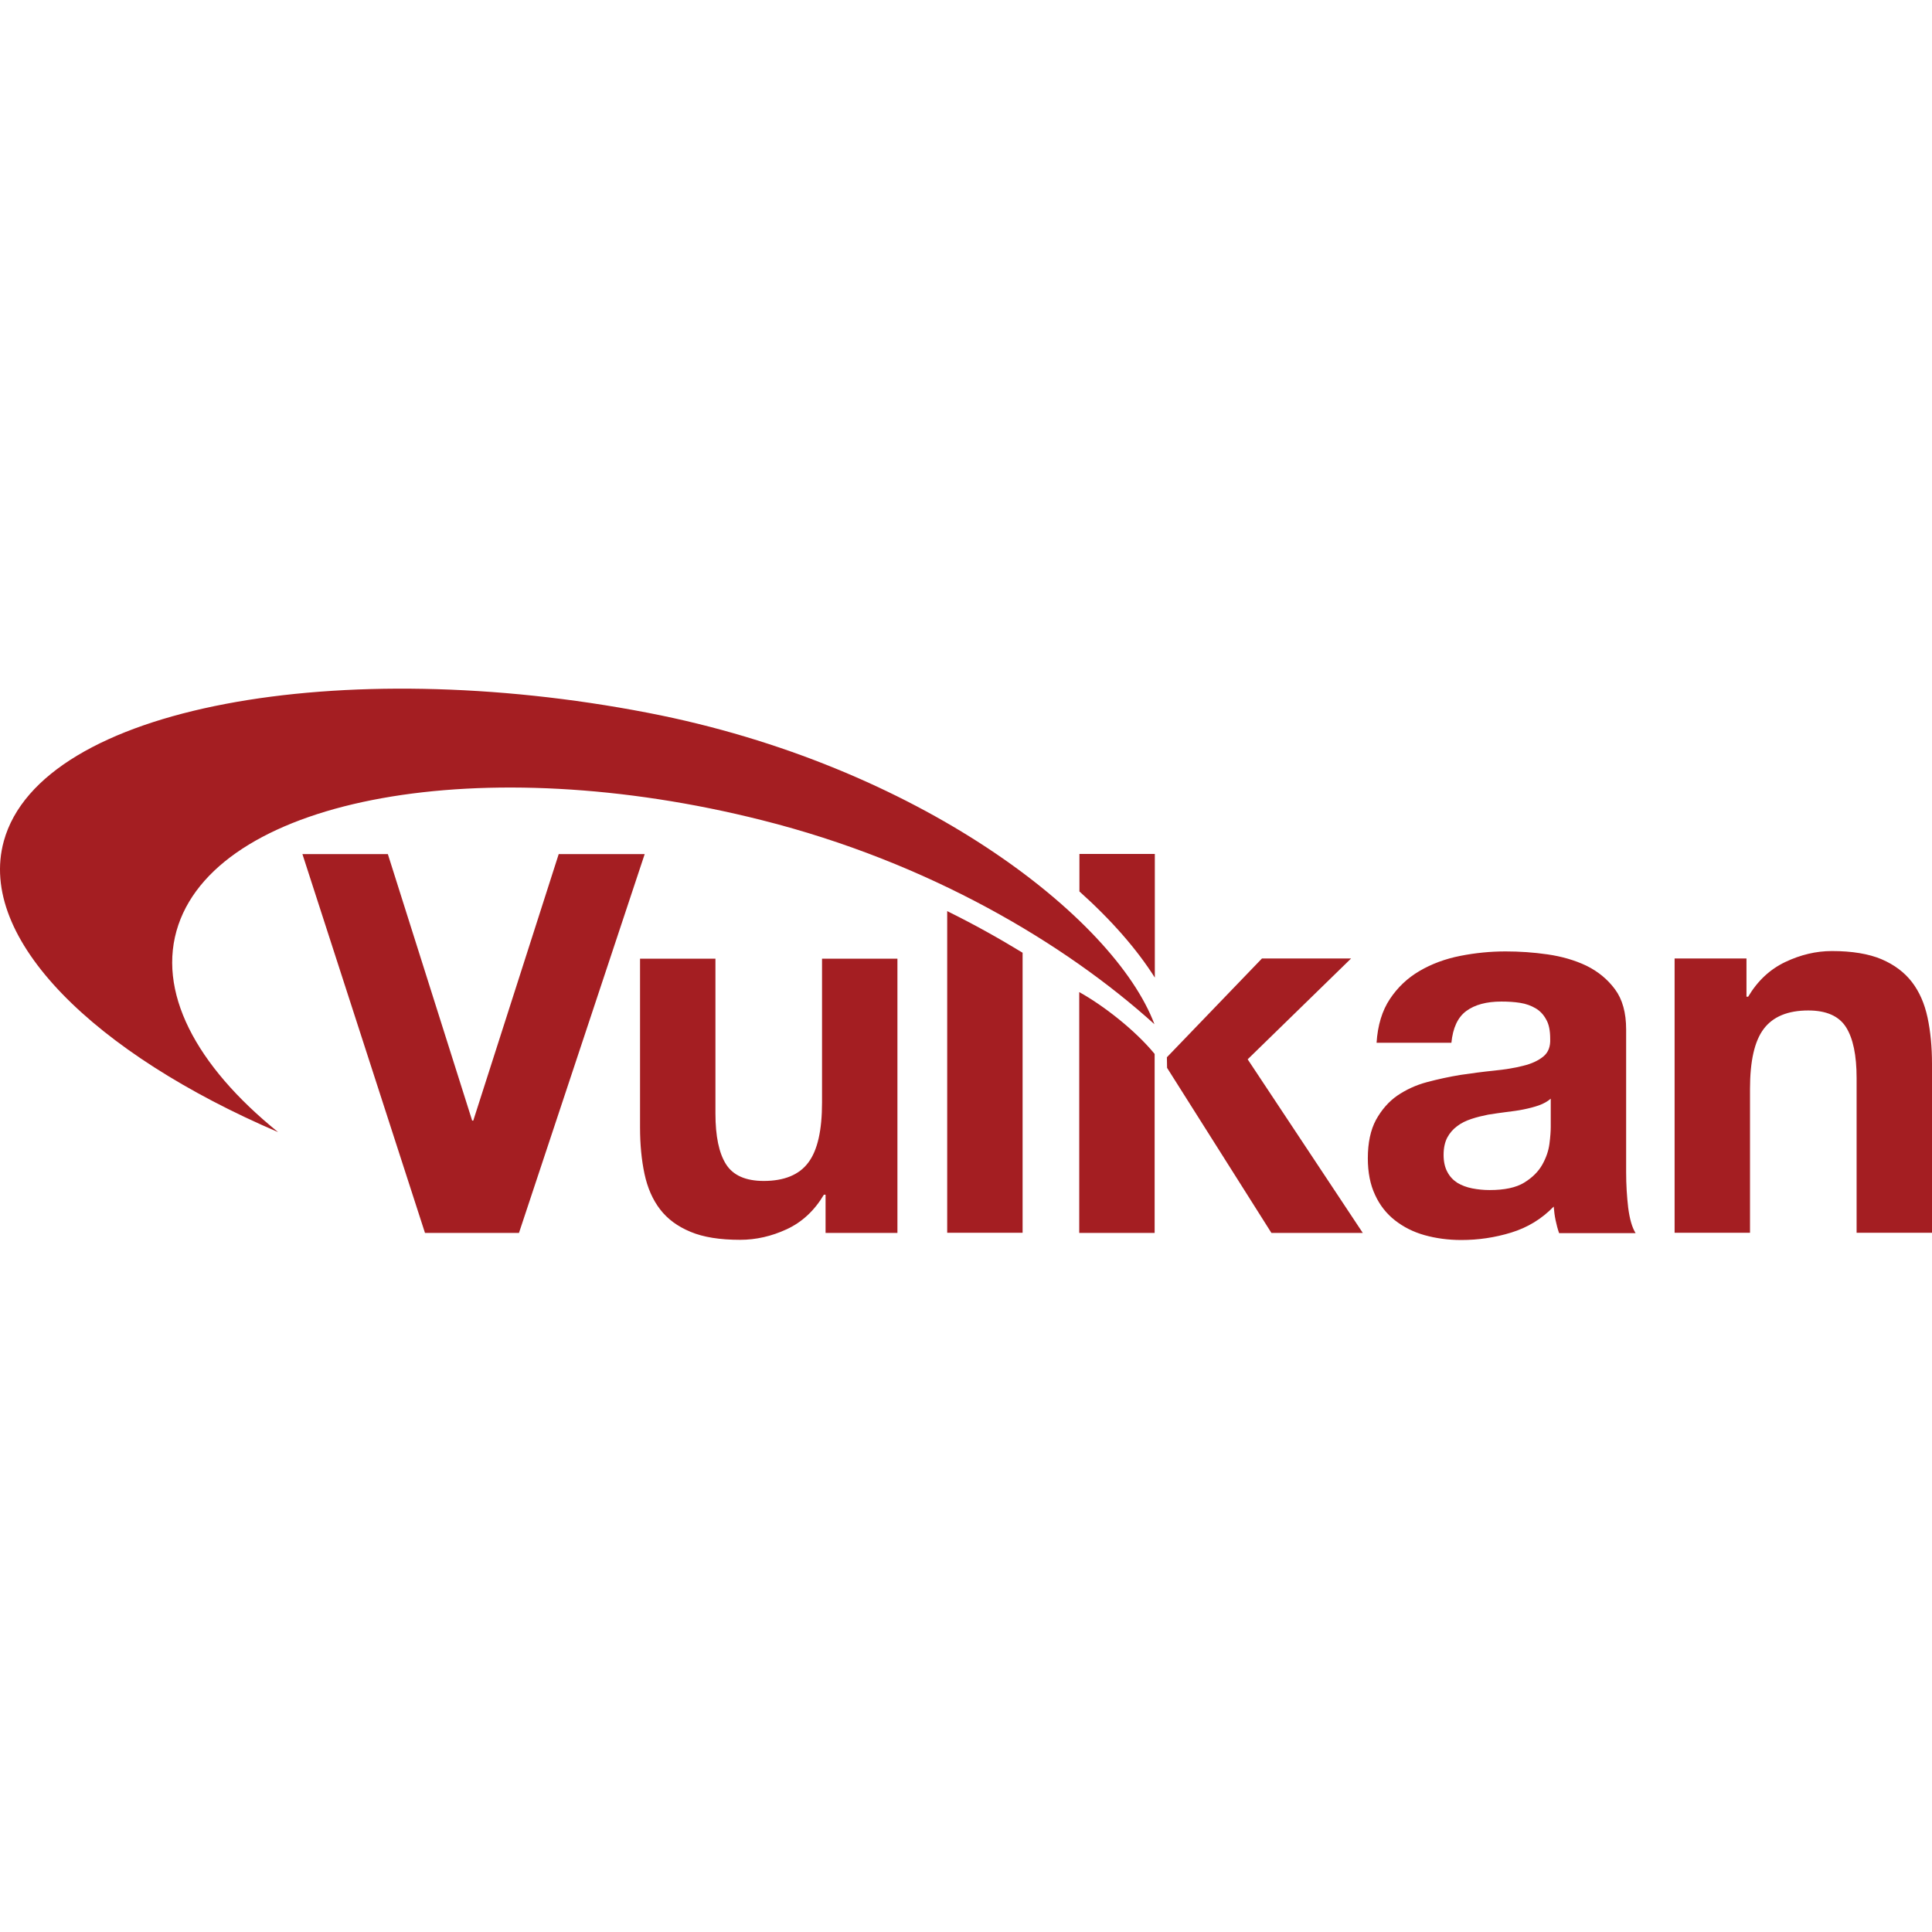
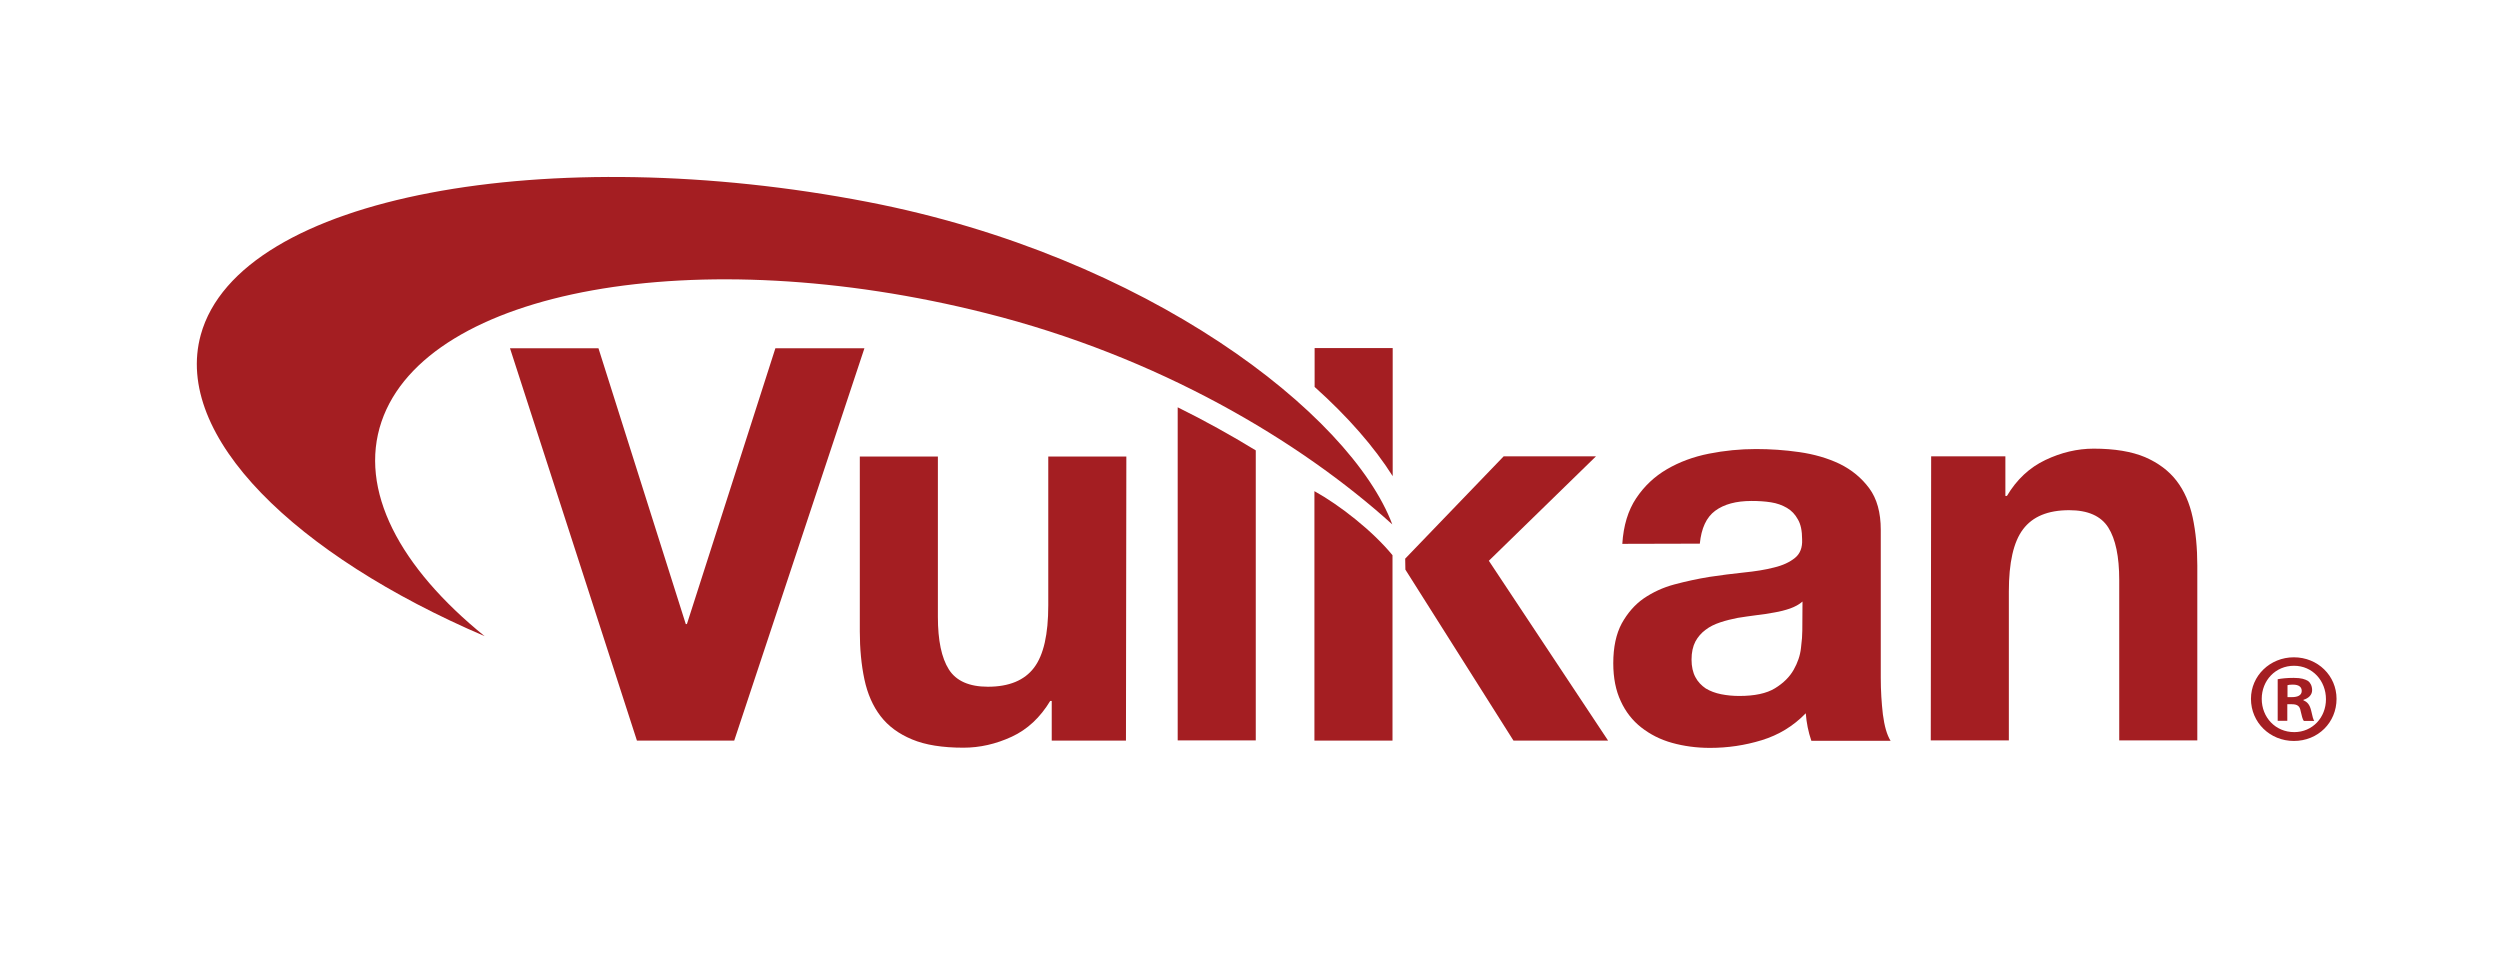
- <svg xmlns="http://www.w3.org/2000/svg" width="800px" height="800px" viewBox="0 -182.5 512 512" version="1.1" preserveAspectRatio="xMidYMid">
+ <svg xmlns="http://www.w3.org/2000/svg" version="1.1" id="Vulkan" x="0px" y="0px" viewBox="0 0 1300 500" style="enable-background:new 0 0 1300 500;" xml:space="preserve">
+   <style type="text/css">
+ 	.st0{fill:#A41E22;}
+ </style>
  <g>
-     <path d="M47.271,62.597 C41.316,80.118 51.897,99.902 73.699,117.52 C25.223,96.752 -6.126,66.338 1.01,40.402 C10.902,4.476 90.727,-9.255 171.685,6.395 C243.291,20.224 295.261,60.58 305.941,88.927 C282.318,67.568 246.145,45.963 201.853,34.841 C128.081,16.238 58.837,28.689 47.271,62.597 Z M137.53,144.244 L112.628,144.244 L80.146,43.847 L102.785,43.847 L125.128,114.469 L125.423,114.469 L148.062,43.847 L170.848,43.847 L137.53,144.244 Z M237.779,144.244 L218.782,144.244 L218.782,134.106 L218.34,134.106 C215.83,138.338 212.532,141.389 208.497,143.259 C204.461,145.13 200.327,146.065 196.144,146.065 C190.78,146.065 186.4,145.376 183.004,143.948 C179.559,142.521 176.901,140.553 174.933,137.993 C172.964,135.434 171.586,132.285 170.799,128.594 C170.011,124.903 169.618,120.769 169.618,116.29 L169.618,71.554 L189.598,71.554 L189.598,112.599 C189.598,118.603 190.534,123.082 192.404,126.034 C194.274,128.987 197.62,130.464 202.394,130.464 C207.808,130.464 211.794,128.84 214.206,125.592 C216.666,122.343 217.847,117.028 217.847,109.646 L217.847,71.554 L237.828,71.554 L237.828,144.244 L237.779,144.244 Z M251.018,58.956 L251.018,58.956 C257.908,62.351 264.552,66.042 270.999,69.98 L270.999,144.194 L251.018,144.194 L251.018,58.956 Z M305.99,144.244 L286.009,144.244 L286.009,80.413 C292.407,83.956 300.822,90.502 305.99,96.801 L305.99,144.244 Z M330.646,98.229 L361.159,144.244 L336.945,144.244 L309.287,100.492 L309.238,97.687 L334.436,71.505 L358.058,71.505 L330.646,98.229 Z M306.039,76.574 C301.314,69.094 294.572,61.367 286.058,53.739 L286.058,43.798 L306.039,43.798 L306.039,76.574 Z M364.801,93.898 C365.096,89.222 366.277,85.334 368.344,82.234 C370.411,79.133 373.019,76.673 376.218,74.803 C379.417,72.932 383.01,71.604 386.996,70.816 C390.983,70.029 394.969,69.635 399.004,69.635 C402.646,69.635 406.387,69.881 410.127,70.423 C413.867,70.964 417.312,71.948 420.413,73.425 C423.513,74.95 426.023,77.017 427.992,79.675 C429.96,82.332 430.944,85.876 430.944,90.305 L430.944,128.151 C430.944,131.448 431.141,134.598 431.486,137.551 C431.879,140.553 432.519,142.816 433.454,144.293 L413.178,144.293 C412.784,143.161 412.489,142.029 412.243,140.848 C411.997,139.667 411.849,138.486 411.751,137.255 C408.552,140.553 404.812,142.816 400.481,144.145 C396.15,145.474 391.77,146.114 387.242,146.114 C383.797,146.114 380.549,145.671 377.547,144.834 C374.545,143.998 371.937,142.669 369.673,140.897 C367.409,139.125 365.637,136.862 364.407,134.155 C363.127,131.448 362.488,128.2 362.488,124.46 C362.488,120.326 363.226,116.93 364.653,114.272 C366.129,111.615 368,109.449 370.263,107.874 C372.576,106.3 375.185,105.069 378.138,104.282 C381.091,103.494 384.043,102.855 387.045,102.362 C390.047,101.92 393,101.526 395.904,101.231 C398.808,100.935 401.367,100.542 403.631,99.951 C405.894,99.41 407.666,98.573 408.995,97.49 C410.324,96.408 410.914,94.833 410.816,92.766 C410.816,90.6 410.471,88.878 409.733,87.647 C409.044,86.368 408.109,85.384 406.928,84.695 C405.747,84.006 404.418,83.513 402.843,83.267 C401.318,83.021 399.644,82.923 397.873,82.923 C393.935,82.923 390.835,83.76 388.571,85.433 C386.307,87.106 385.028,89.911 384.634,93.848 L364.801,93.848 L364.801,93.898 Z M410.963,108.662 C410.127,109.4 409.044,109.991 407.814,110.434 C406.534,110.877 405.205,111.221 403.729,111.516 C402.302,111.812 400.776,112.008 399.152,112.205 C397.577,112.402 395.953,112.648 394.378,112.894 C392.902,113.19 391.425,113.534 389.949,114.026 C388.473,114.518 387.242,115.109 386.16,115.946 C385.077,116.733 384.191,117.766 383.551,118.948 C382.911,120.178 382.567,121.704 382.567,123.574 C382.567,125.345 382.911,126.871 383.551,128.052 C384.191,129.283 385.077,130.218 386.209,130.956 C387.341,131.645 388.669,132.137 390.146,132.432 C391.672,132.728 393.197,132.875 394.772,132.875 C398.709,132.875 401.76,132.235 403.926,130.907 C406.091,129.578 407.666,128.003 408.7,126.182 C409.733,124.361 410.373,122.491 410.619,120.621 C410.865,118.751 410.963,117.225 410.963,116.142 L410.963,108.662 L410.963,108.662 Z M443.838,71.505 L462.835,71.505 L462.835,81.643 L463.278,81.643 C465.788,77.411 469.085,74.36 473.121,72.44 C477.156,70.521 481.29,69.537 485.474,69.537 C490.838,69.537 495.218,70.275 498.614,71.702 C502.059,73.179 504.716,75.196 506.685,77.755 C508.653,80.315 510.031,83.464 510.819,87.155 C511.606,90.846 512,94.98 512,99.459 L512,144.194 L492.019,144.194 L492.019,103.15 C492.019,97.146 491.084,92.667 489.214,89.714 C487.344,86.762 483.997,85.285 479.223,85.285 C473.81,85.285 469.873,86.909 467.412,90.157 C464.951,93.406 463.77,98.721 463.77,106.103 L463.77,144.194 L443.789,144.194 L443.789,71.505 L443.838,71.505 Z" fill="#A41E22" fill-rule="nonzero">
- 
- </path>
+     <path class="st0" d="M724.1,385.1h-40.6c0,0,0-99,0-129.7c13,7.2,30.1,20.5,40.6,33.3V385.1z" />
+     <g>
+       <path class="st0" d="M381.8,385.1h-50.6l-66-204h46l45.4,143.4h0.6l46-143.4h46.3L381.8,385.1z" />
+       <path class="st0" d="M585.5,385.1h-38.6v-20.6h-0.8c-5.2,8.6-11.8,14.8-20,18.6c-8.2,3.8-16.6,5.7-25.1,5.7    c-10.9,0-19.8-1.4-26.7-4.3c-7-2.9-12.4-6.9-16.4-12.1c-4-5.2-6.8-11.6-8.4-19.1c-1.6-7.5-2.4-15.9-2.4-25v-90.9h40.6v83.4    c0,12.2,1.9,21.3,5.7,27.3c3.8,6,10.6,9,20.3,9c11,0,19-3.3,24-9.9c5-6.6,7.4-17.4,7.4-32.4v-77.4h40.6L585.5,385.1L585.5,385.1z" />
+     </g>
+     <polygon class="st0" points="730.8,296.2 730.7,290.5 781.9,237.3 829.9,237.3 774.2,291.6 836.2,385.1 787,385.1  " />
+     <path class="st0" d="M843.6,282.8c0.6-9.5,3-17.4,7.2-23.7c4.2-6.3,9.5-11.3,16-15.1s13.8-6.5,21.9-8.1c8.1-1.6,16.2-2.4,24.4-2.4   c7.4,0,15,0.5,22.6,1.6c7.6,1.1,14.6,3.1,20.9,6.1c6.3,3.1,11.4,7.3,15.4,12.7c4,5.4,6,12.6,6,21.6v76.9c0,6.7,0.4,13.1,1.1,19.1   c0.8,6.1,2.1,10.7,4,13.7h-41.2c-0.8-2.3-1.4-4.6-1.9-7c-0.5-2.4-0.8-4.8-1-7.3c-6.5,6.7-14.1,11.3-22.9,14c-8.8,2.7-17.7,4-26.9,4   c-7,0-13.6-0.9-19.7-2.6c-6.1-1.7-11.4-4.4-16-8c-4.6-3.6-8.2-8.2-10.7-13.7c-2.6-5.5-3.9-12.1-3.9-19.7c0-8.4,1.5-15.3,4.4-20.7   c3-5.4,6.8-9.8,11.4-13c4.7-3.2,10-5.7,16-7.3s12-2.9,18.1-3.9c6.1-0.9,12.1-1.7,18-2.3c5.9-0.6,11.1-1.4,15.7-2.6   c4.6-1.1,8.2-2.8,10.9-5c2.7-2.2,3.9-5.4,3.7-9.6c0-4.4-0.7-7.9-2.2-10.4c-1.4-2.6-3.3-4.6-5.7-6s-5.1-2.4-8.3-2.9   c-3.2-0.5-6.5-0.7-10.1-0.7c-8,0-14.3,1.7-18.9,5.1c-4.6,3.4-7.2,9.1-8,17.1L843.6,282.8L843.6,282.8z M937.3,312.8   c-1.7,1.5-3.9,2.7-6.4,3.6c-2.6,0.9-5.3,1.6-8.3,2.1c-3,0.6-6,1-9.3,1.4c-3.2,0.4-6.5,0.9-9.7,1.4c-3,0.6-6,1.3-9,2.3   c-3,1-5.5,2.2-7.7,3.9c-2.2,1.6-4,3.7-5.3,6.1c-1.3,2.5-2,5.6-2,9.4c0,3.6,0.7,6.7,2,9.1c1.3,2.5,3.2,4.4,5.4,5.9   c2.3,1.4,5,2.4,8,3s6.2,0.9,9.4,0.9c8,0,14.2-1.3,18.6-4c4.4-2.7,7.6-5.9,9.7-9.6c2.1-3.7,3.4-7.5,3.8-11.3   c0.5-3.8,0.7-6.9,0.7-9.1L937.3,312.8L937.3,312.8z" />
+     <path class="st0" d="M1004.2,237.3h38.6v20.6h0.8c5.1-8.6,11.8-14.8,20-18.7c8.2-3.9,16.6-5.9,25.1-5.9c10.9,0,19.8,1.5,26.7,4.4   c6.9,3,12.4,7.1,16.4,12.3c4,5.2,6.8,11.6,8.4,19.1c1.6,7.5,2.4,15.9,2.4,25v90.9h-40.6v-83.4c0-12.2-1.9-21.3-5.7-27.3   c-3.8-6-10.6-9-20.3-9c-11.1,0-19,3.3-24,9.9c-5,6.6-7.4,17.4-7.4,32.4v77.4h-40.6L1004.2,237.3L1004.2,237.3z" />
+     <g>
+       <path class="st0" d="M612.4,211.8v173.2H653V234.2C639.9,226.2,626.4,218.7,612.4,211.8z" />
+     </g>
+     <path class="st0" d="M198.4,219.2c23.5-68.9,164.1-94.2,314.1-56.4c90,22.6,163.5,66.5,211.5,109.9   C702.3,215.1,596.6,133.1,451.2,105c-164.5-31.8-326.7-3.8-346.8,69.1C89.9,226.8,153.6,288.6,252,330.8   C207.8,295,186.3,254.8,198.4,219.2z" />
+     <g>
+       <path class="st0" d="M724.2,247.6V181h-40.6v20.2C700.9,216.7,714.6,232.4,724.2,247.6z" />
+     </g>
+   </g>
+   <g>
+     <path class="st0" d="M1215,363.4c0,12.3-9.6,21.9-22.2,21.9c-12.4,0-22.3-9.6-22.3-21.9c0-12,9.9-21.6,22.3-21.6   C1205.3,341.8,1215,351.4,1215,363.4z M1176.1,363.4c0,9.6,7.1,17.3,16.9,17.3c9.5,0,16.5-7.6,16.5-17.1c0-9.6-7-17.4-16.6-17.4   C1183.2,346.2,1176.1,353.9,1176.1,363.4z M1189.4,374.8h-5v-21.6c2-0.4,4.8-0.7,8.3-0.7c4.1,0,5.9,0.7,7.5,1.6   c1.2,0.9,2.1,2.6,2.1,4.8c0,2.4-1.8,4.2-4.5,5v0.3c2.1,0.8,3.3,2.4,4,5.3c0.7,3.3,1.1,4.6,1.6,5.4h-5.4c-0.7-0.8-1.1-2.8-1.7-5.3   c-0.4-2.4-1.7-3.4-4.5-3.4h-2.4L1189.4,374.8L1189.4,374.8z M1189.5,362.5h2.4c2.8,0,5-0.9,5-3.2c0-2-1.4-3.3-4.6-3.3   c-1.3,0-2.2,0.1-2.8,0.3L1189.5,362.5L1189.5,362.5z" />
  </g>
</svg>
